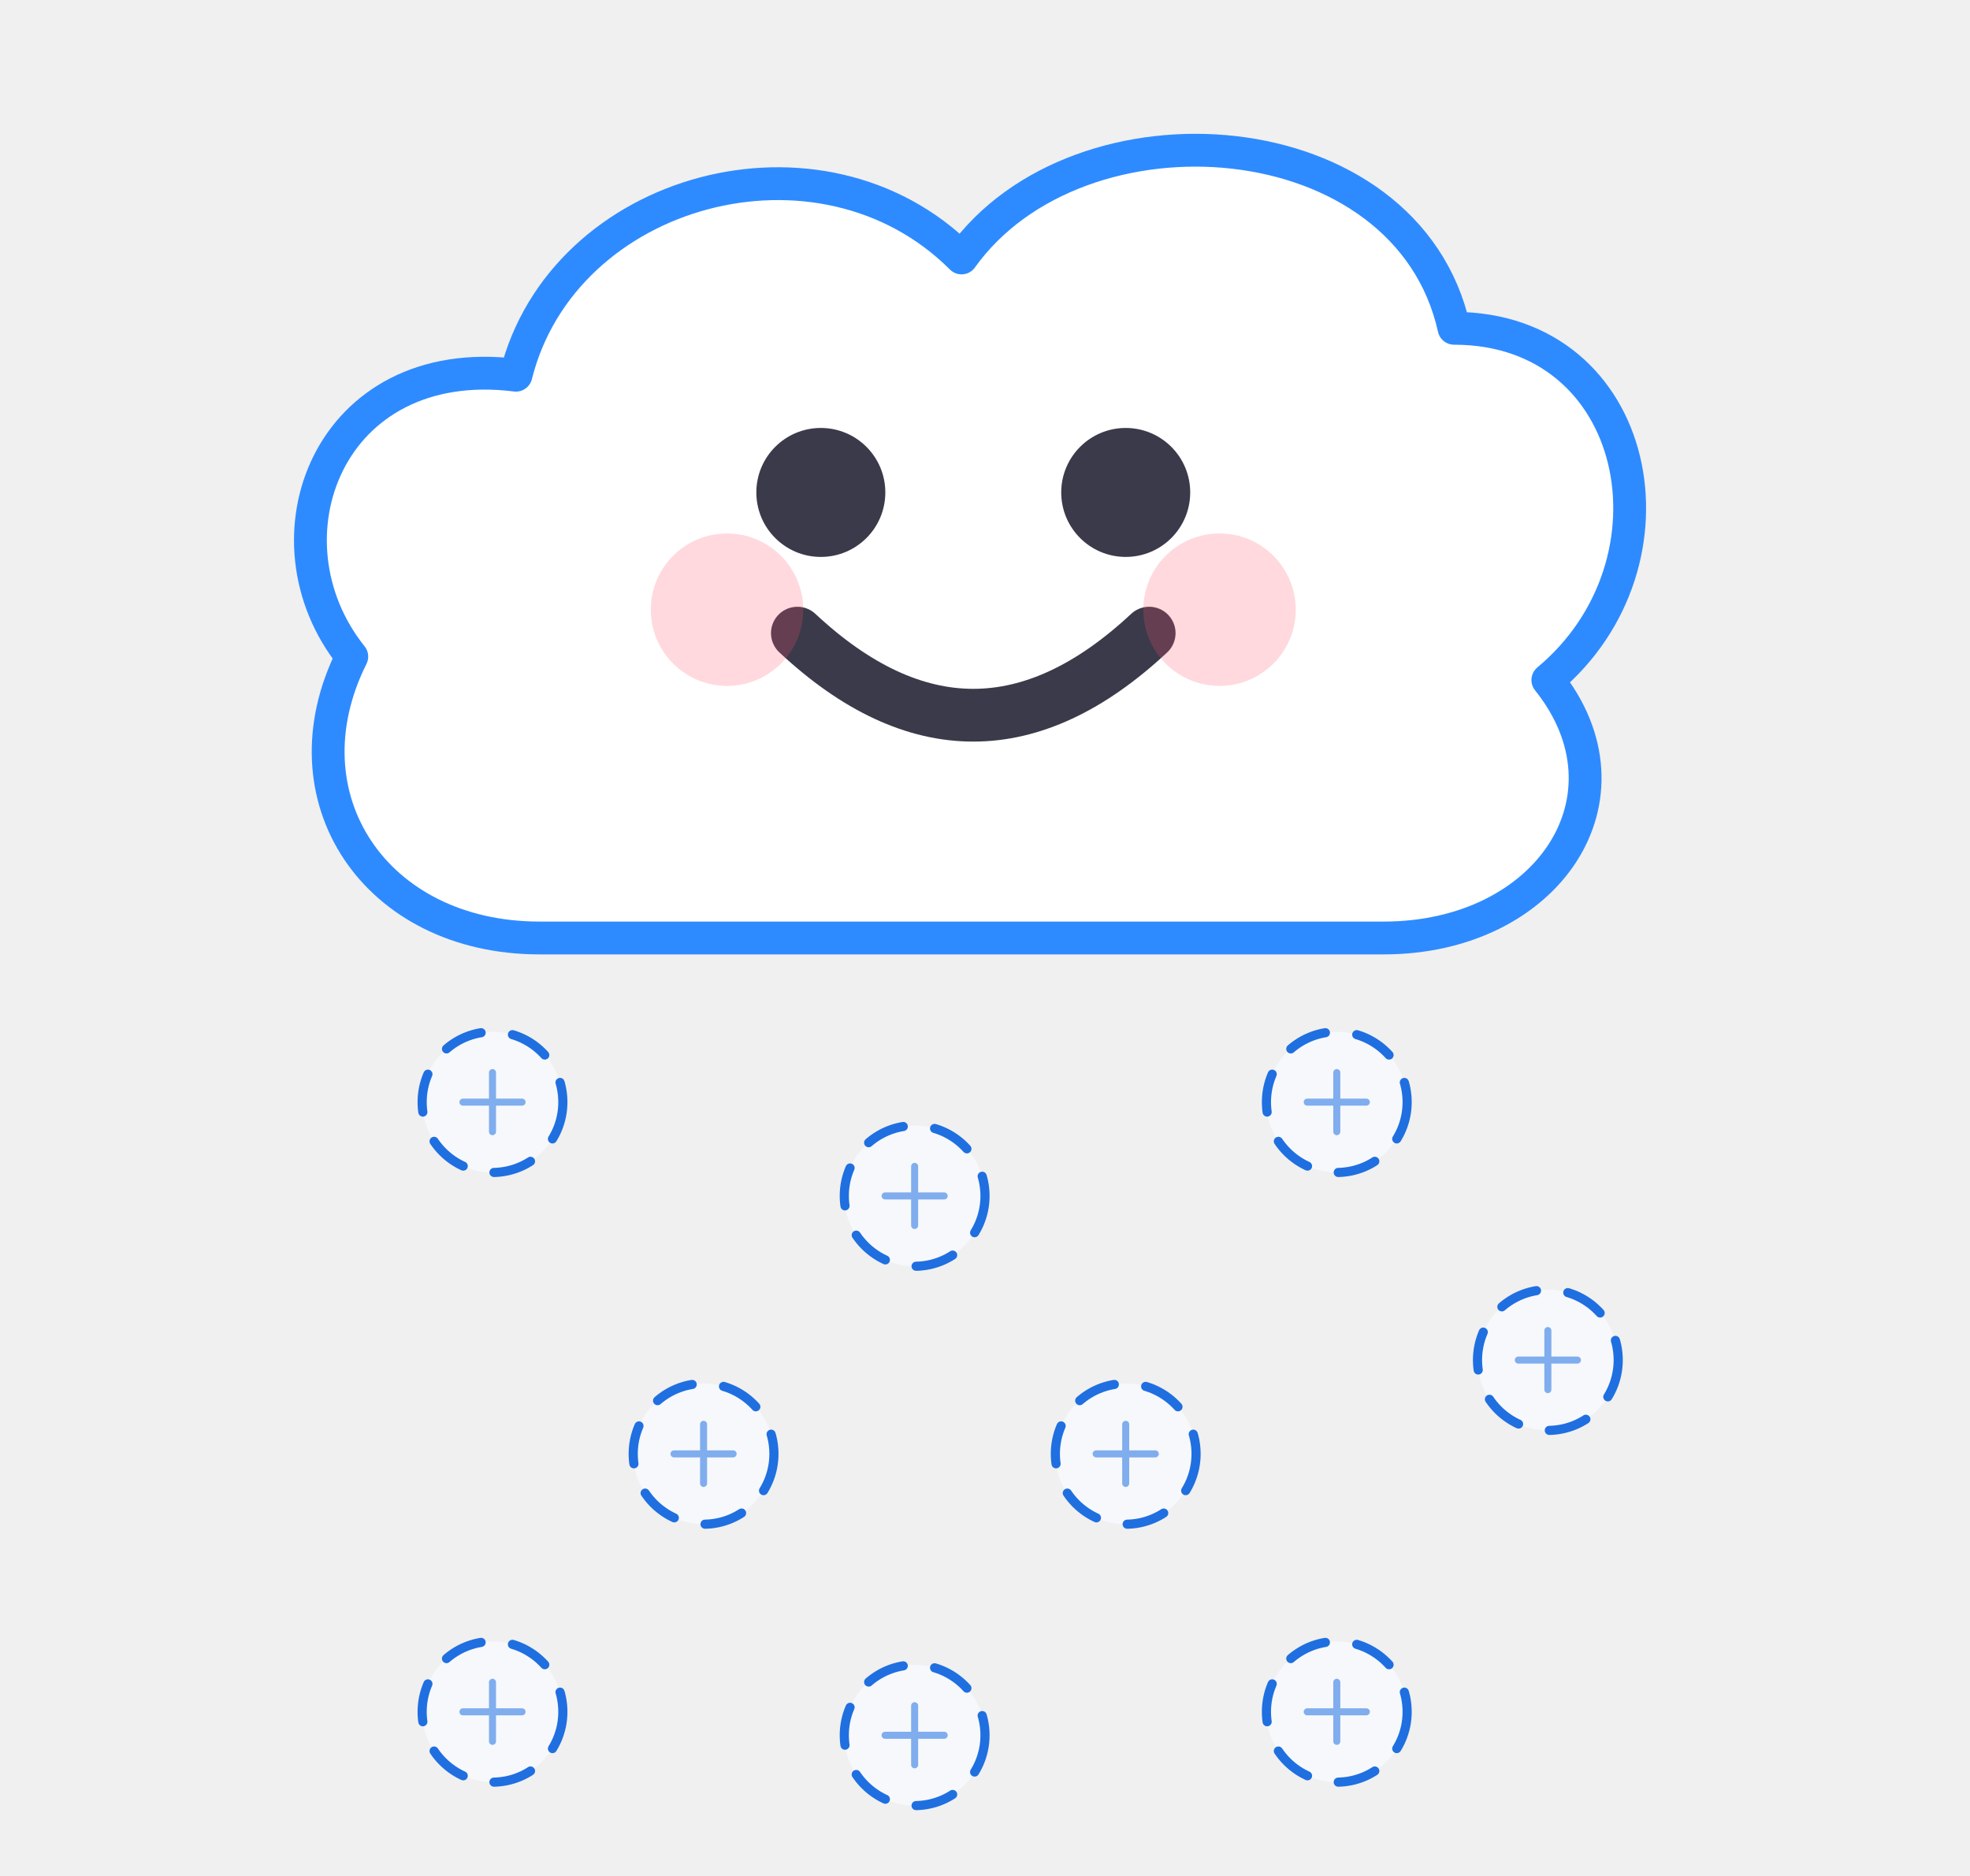
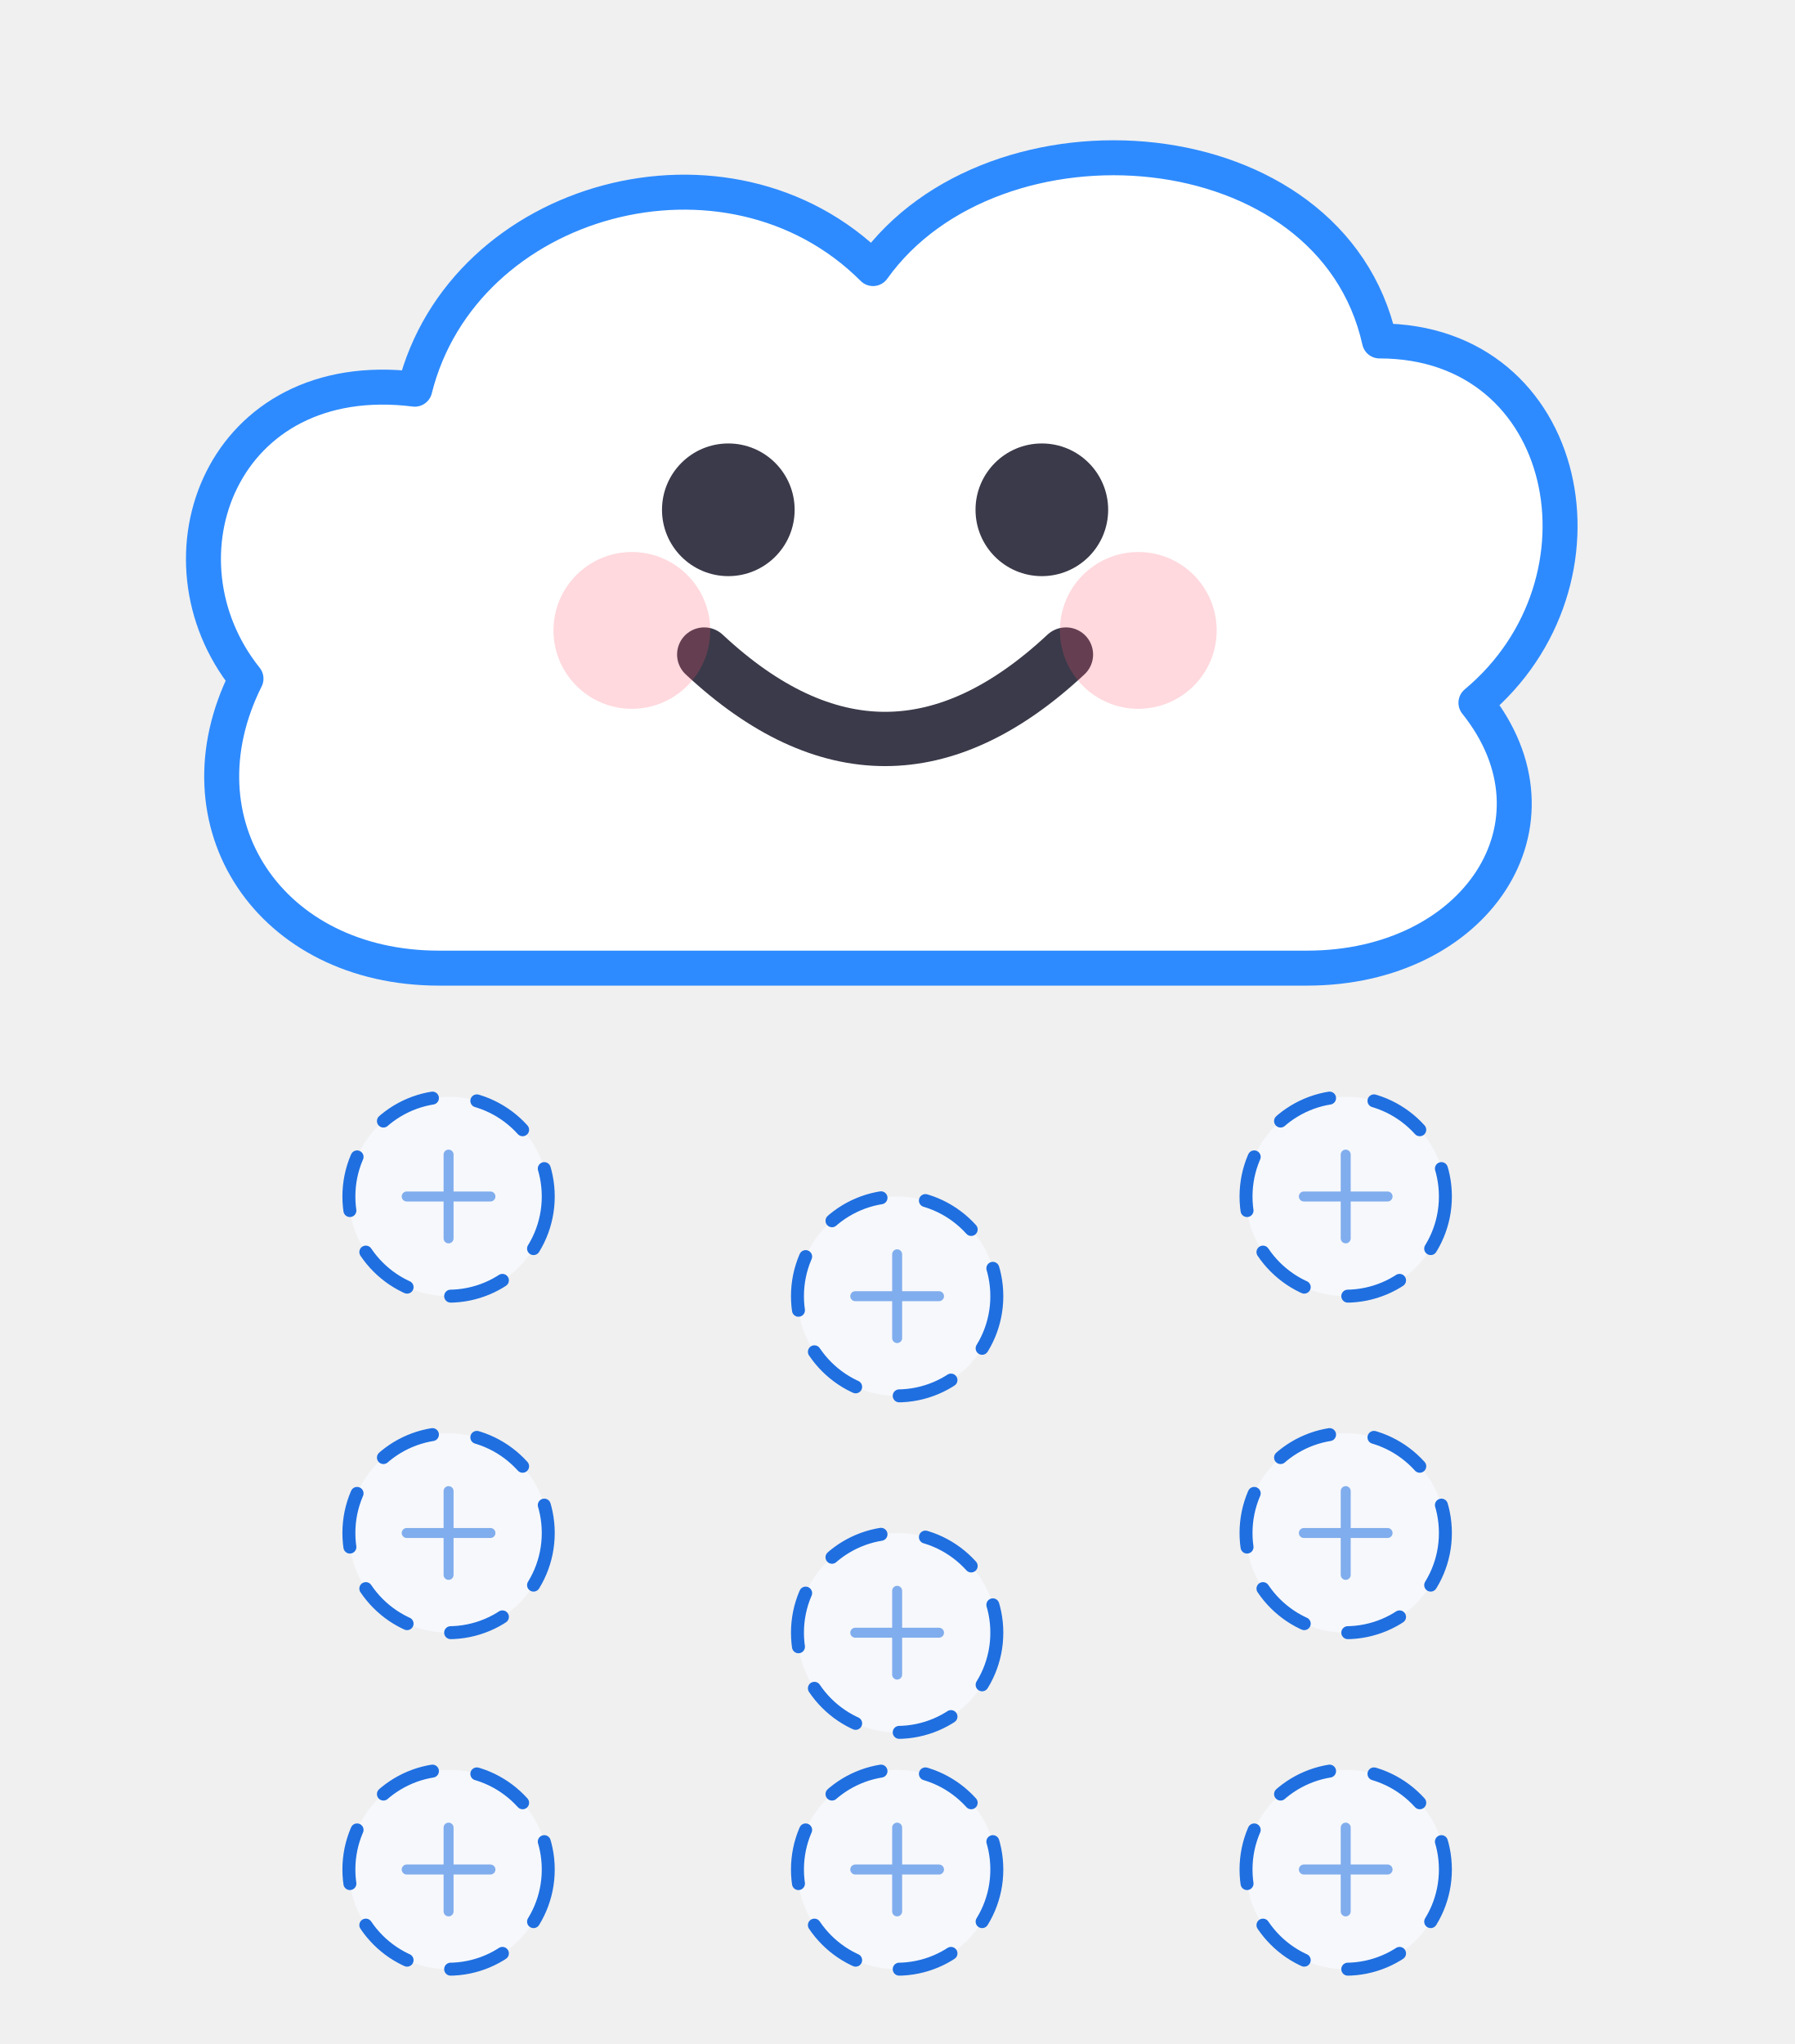
- <svg xmlns="http://www.w3.org/2000/svg" viewBox="0 0 840 800" width="840" height="800" font-family="Fredoka, sans-serif">
-   <g transform="translate(110.00,10.00) scale(5)">
-     <path d="M24,78 C10,78 2,66 8,54 C0,44 6,28 22,30 C26,14 48,8 60,20 C70,6 98,8 102,26 C118,26 122,46 110,56 C118,66 110,78 96,78 Z" fill="#FFFFFF" stroke="#2E8BFF" stroke-width="2.8" stroke-linejoin="round" />
+ <svg xmlns="http://www.w3.org/2000/svg" viewBox="0 0 720 820" width="720" height="820" font-family="Fredoka, sans-serif">
+   <g transform="translate(60.00,10.97) scale(4.8387)">
+     <path d="M24,78 C10,78 2,66 8,54 C0,44 6,28 22,30 C26,14 48,8 60,20 C70,6 98,8 102,26 C118,26 122,46 110,56 C118,66 110,78 96,78 Z" fill="#FFFFFF" stroke="#2E8BFF" stroke-width="2.9" stroke-linejoin="round" />
    <circle cx="48" cy="40" r="5.5" fill="#3A3A4A" />
    <circle cx="74" cy="40" r="5.5" fill="#3A3A4A" />
    <path d="M46,52 Q61,66 76,52" fill="none" stroke="#3A3A4A" stroke-width="4.5" stroke-linecap="round" />
    <circle cx="40" cy="50" r="6.5" fill="#FF5168" opacity="0.22" />
    <circle cx="82" cy="50" r="6.5" fill="#FF5168" opacity="0.22" />
  </g>
-   <circle cx="210" cy="470" r="30" fill="#F6F8FC" stroke="#1F6FE0" stroke-width="3.9" stroke-dasharray="16.5 13.5" stroke-linecap="round" />
-   <path d="M197.4,470 H222.6 M210,457.4 V482.6" stroke="#1F6FE0" stroke-width="3.0" stroke-linecap="round" opacity="0.55" />
-   <circle cx="390" cy="510" r="30" fill="#F6F8FC" stroke="#1F6FE0" stroke-width="3.9" stroke-dasharray="16.5 13.5" stroke-linecap="round" />
-   <path d="M377.4,510 H402.6 M390,497.4 V522.6" stroke="#1F6FE0" stroke-width="3.0" stroke-linecap="round" opacity="0.55" />
-   <circle cx="570" cy="470" r="30" fill="#F6F8FC" stroke="#1F6FE0" stroke-width="3.9" stroke-dasharray="16.5 13.5" stroke-linecap="round" />
-   <path d="M557.4,470 H582.6 M570,457.4 V482.6" stroke="#1F6FE0" stroke-width="3.0" stroke-linecap="round" opacity="0.55" />
-   <circle cx="300" cy="620" r="30" fill="#F6F8FC" stroke="#1F6FE0" stroke-width="3.9" stroke-dasharray="16.5 13.5" stroke-linecap="round" />
-   <path d="M287.4,620 H312.6 M300,607.4 V632.6" stroke="#1F6FE0" stroke-width="3.0" stroke-linecap="round" opacity="0.55" />
-   <circle cx="480" cy="620" r="30" fill="#F6F8FC" stroke="#1F6FE0" stroke-width="3.9" stroke-dasharray="16.5 13.5" stroke-linecap="round" />
-   <path d="M467.4,620 H492.6 M480,607.4 V632.6" stroke="#1F6FE0" stroke-width="3.0" stroke-linecap="round" opacity="0.55" />
-   <circle cx="660" cy="580" r="30" fill="#F6F8FC" stroke="#1F6FE0" stroke-width="3.9" stroke-dasharray="16.5 13.5" stroke-linecap="round" />
-   <path d="M647.4,580 H672.6 M660,567.4 V592.6" stroke="#1F6FE0" stroke-width="3.0" stroke-linecap="round" opacity="0.55" />
-   <circle cx="210" cy="730" r="30" fill="#F6F8FC" stroke="#1F6FE0" stroke-width="3.9" stroke-dasharray="16.5 13.5" stroke-linecap="round" />
-   <path d="M197.4,730 H222.6 M210,717.4 V742.6" stroke="#1F6FE0" stroke-width="3.0" stroke-linecap="round" opacity="0.55" />
-   <circle cx="390" cy="740" r="30" fill="#F6F8FC" stroke="#1F6FE0" stroke-width="3.9" stroke-dasharray="16.5 13.5" stroke-linecap="round" />
-   <path d="M377.4,740 H402.6 M390,727.4 V752.6" stroke="#1F6FE0" stroke-width="3.0" stroke-linecap="round" opacity="0.55" />
-   <circle cx="570" cy="730" r="30" fill="#F6F8FC" stroke="#1F6FE0" stroke-width="3.9" stroke-dasharray="16.5 13.5" stroke-linecap="round" />
-   <path d="M557.4,730 H582.6 M570,717.4 V742.6" stroke="#1F6FE0" stroke-width="3.0" stroke-linecap="round" opacity="0.55" />
+   <circle cx="180.0" cy="480.0" r="40.0" fill="#F6F8FC" stroke="#1F6FE0" stroke-width="5.2" stroke-dasharray="22.0 18.0" stroke-linecap="round" />
+   <path d="M163.2,480.0 H196.8 M180.0,463.2 V496.8" stroke="#1F6FE0" stroke-width="4.0" stroke-linecap="round" opacity="0.55" />
+   <circle cx="360.0" cy="520.0" r="40.0" fill="#F6F8FC" stroke="#1F6FE0" stroke-width="5.2" stroke-dasharray="22.0 18.0" stroke-linecap="round" />
+   <path d="M343.2,520.0 H376.8 M360.0,503.2 V536.8" stroke="#1F6FE0" stroke-width="4.0" stroke-linecap="round" opacity="0.55" />
+   <circle cx="540.0" cy="480.0" r="40.0" fill="#F6F8FC" stroke="#1F6FE0" stroke-width="5.2" stroke-dasharray="22.0 18.0" stroke-linecap="round" />
+   <path d="M523.2,480.0 H556.8 M540.0,463.2 V496.8" stroke="#1F6FE0" stroke-width="4.0" stroke-linecap="round" opacity="0.55" />
+   <circle cx="180.0" cy="615.0" r="40.0" fill="#F6F8FC" stroke="#1F6FE0" stroke-width="5.2" stroke-dasharray="22.0 18.0" stroke-linecap="round" />
+   <path d="M163.2,615.0 H196.8 M180.0,598.2 V631.8" stroke="#1F6FE0" stroke-width="4.0" stroke-linecap="round" opacity="0.55" />
+   <circle cx="360.0" cy="655.0" r="40.0" fill="#F6F8FC" stroke="#1F6FE0" stroke-width="5.2" stroke-dasharray="22.0 18.0" stroke-linecap="round" />
+   <path d="M343.2,655.0 H376.8 M360.0,638.2 V671.8" stroke="#1F6FE0" stroke-width="4.0" stroke-linecap="round" opacity="0.55" />
+   <circle cx="540.0" cy="615.0" r="40.0" fill="#F6F8FC" stroke="#1F6FE0" stroke-width="5.2" stroke-dasharray="22.0 18.0" stroke-linecap="round" />
+   <path d="M523.2,615.0 H556.8 M540.0,598.2 V631.8" stroke="#1F6FE0" stroke-width="4.0" stroke-linecap="round" opacity="0.55" />
+   <circle cx="180.0" cy="750.0" r="40.0" fill="#F6F8FC" stroke="#1F6FE0" stroke-width="5.2" stroke-dasharray="22.0 18.0" stroke-linecap="round" />
+   <path d="M163.2,750.0 H196.8 M180.0,733.2 V766.8" stroke="#1F6FE0" stroke-width="4.0" stroke-linecap="round" opacity="0.55" />
+   <circle cx="360.0" cy="750.0" r="40.0" fill="#F6F8FC" stroke="#1F6FE0" stroke-width="5.2" stroke-dasharray="22.0 18.0" stroke-linecap="round" />
+   <path d="M343.2,750.0 H376.8 M360.0,733.2 V766.8" stroke="#1F6FE0" stroke-width="4.0" stroke-linecap="round" opacity="0.55" />
+   <circle cx="540.0" cy="750.0" r="40.0" fill="#F6F8FC" stroke="#1F6FE0" stroke-width="5.2" stroke-dasharray="22.0 18.0" stroke-linecap="round" />
+   <path d="M523.2,750.0 H556.8 M540.0,733.2 V766.8" stroke="#1F6FE0" stroke-width="4.0" stroke-linecap="round" opacity="0.55" />
</svg>
